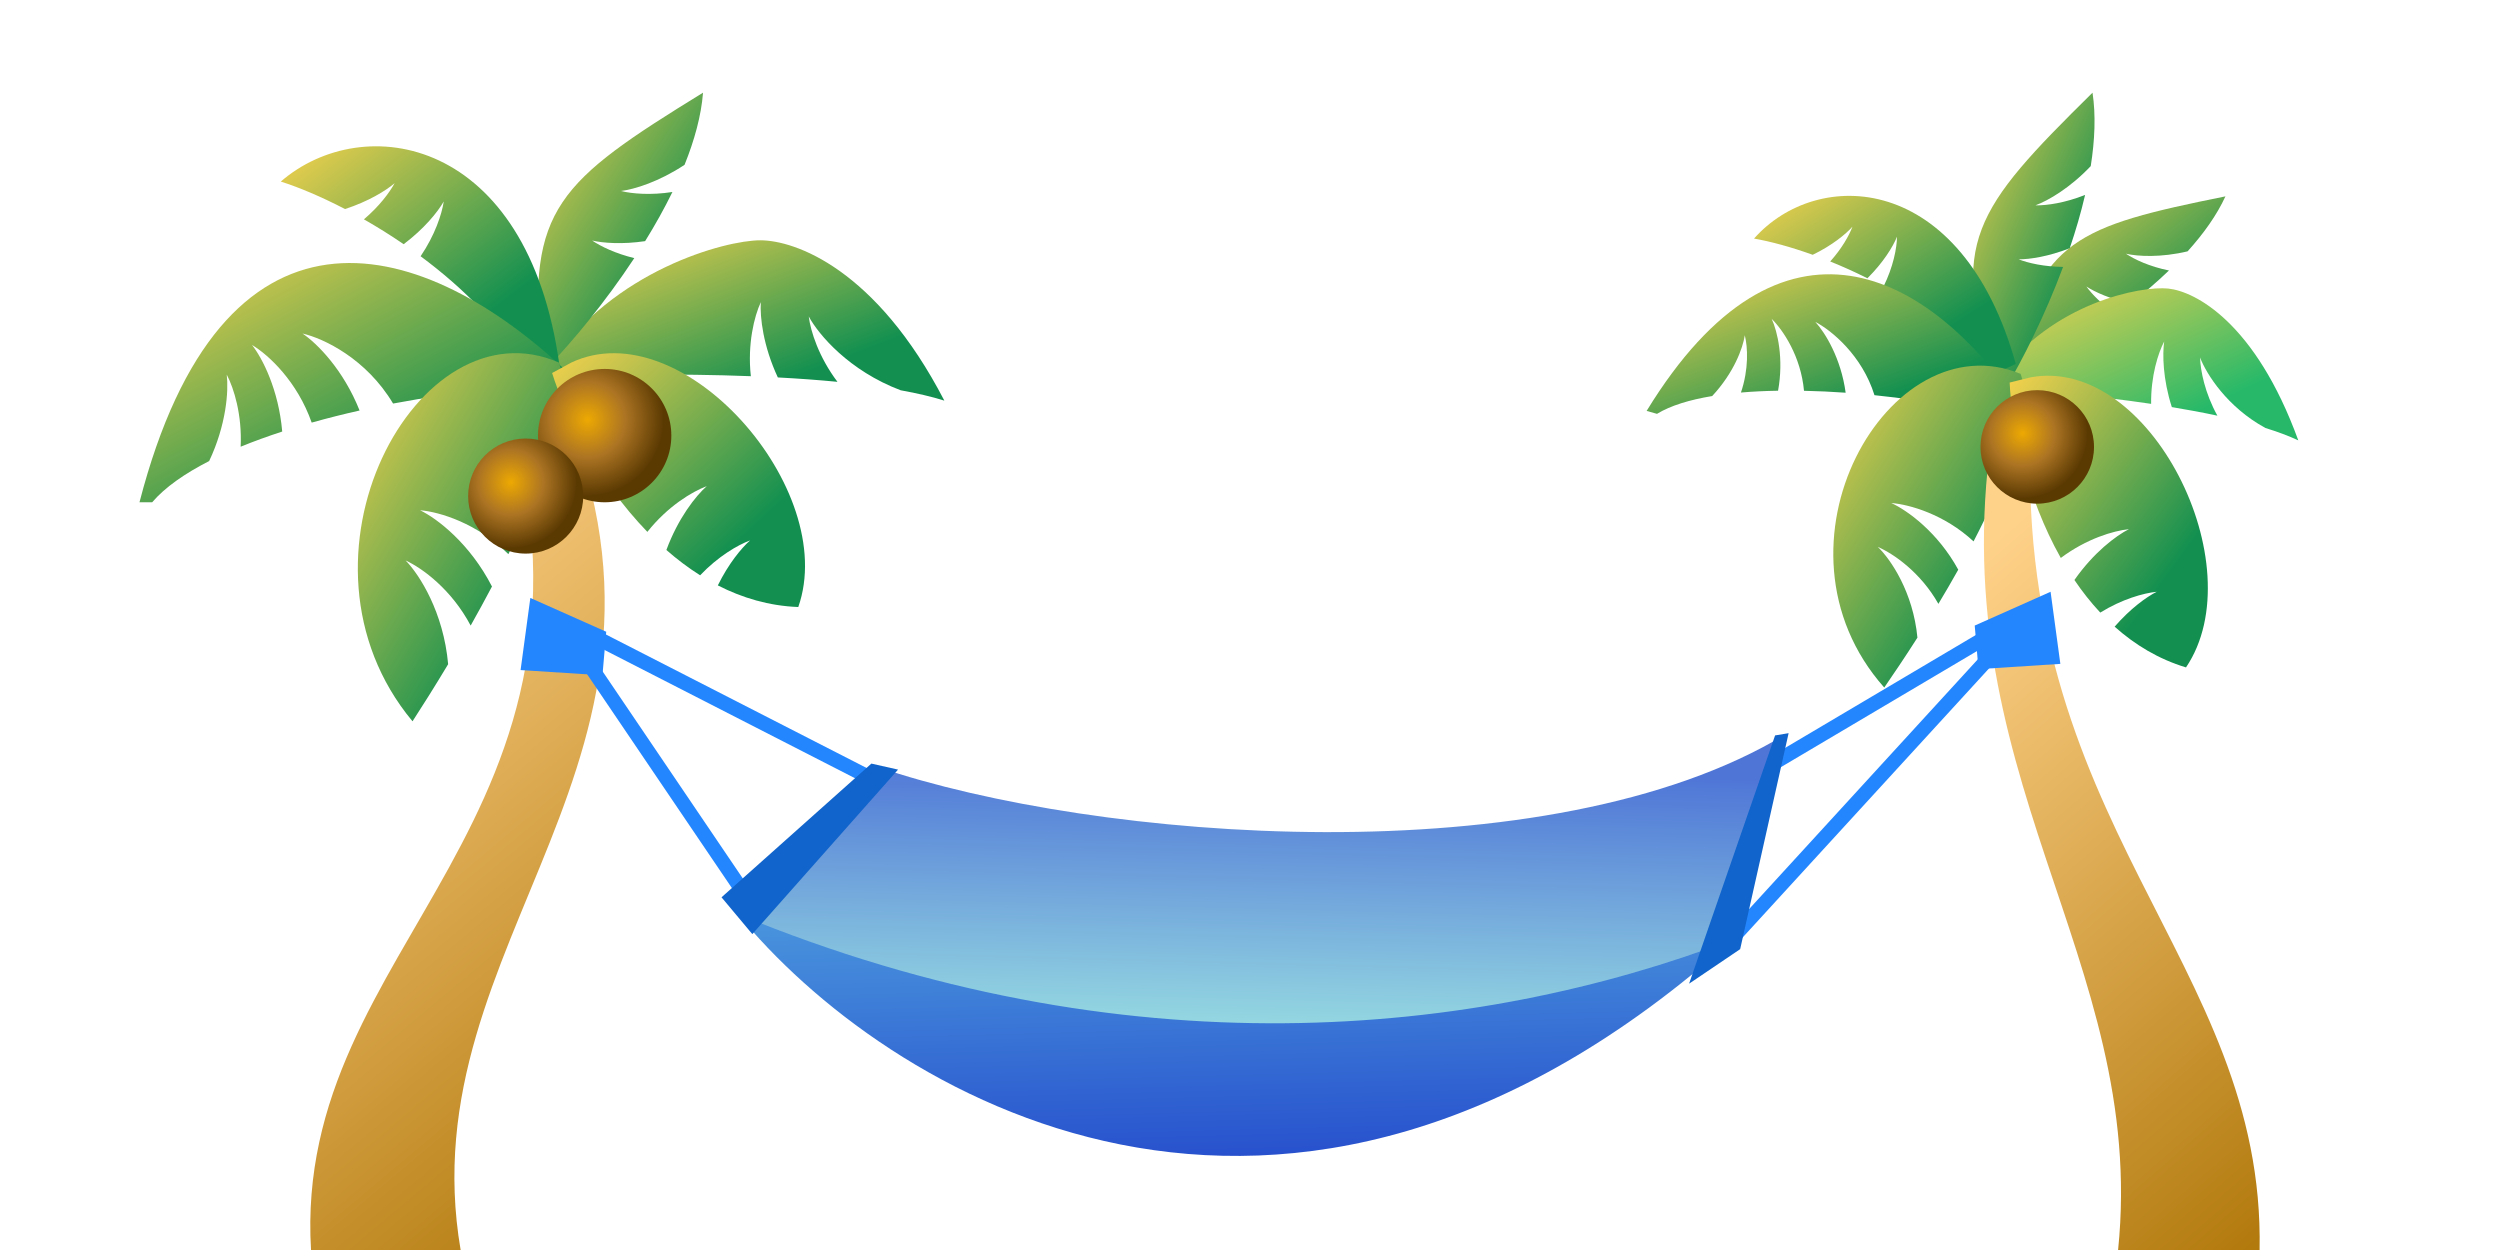
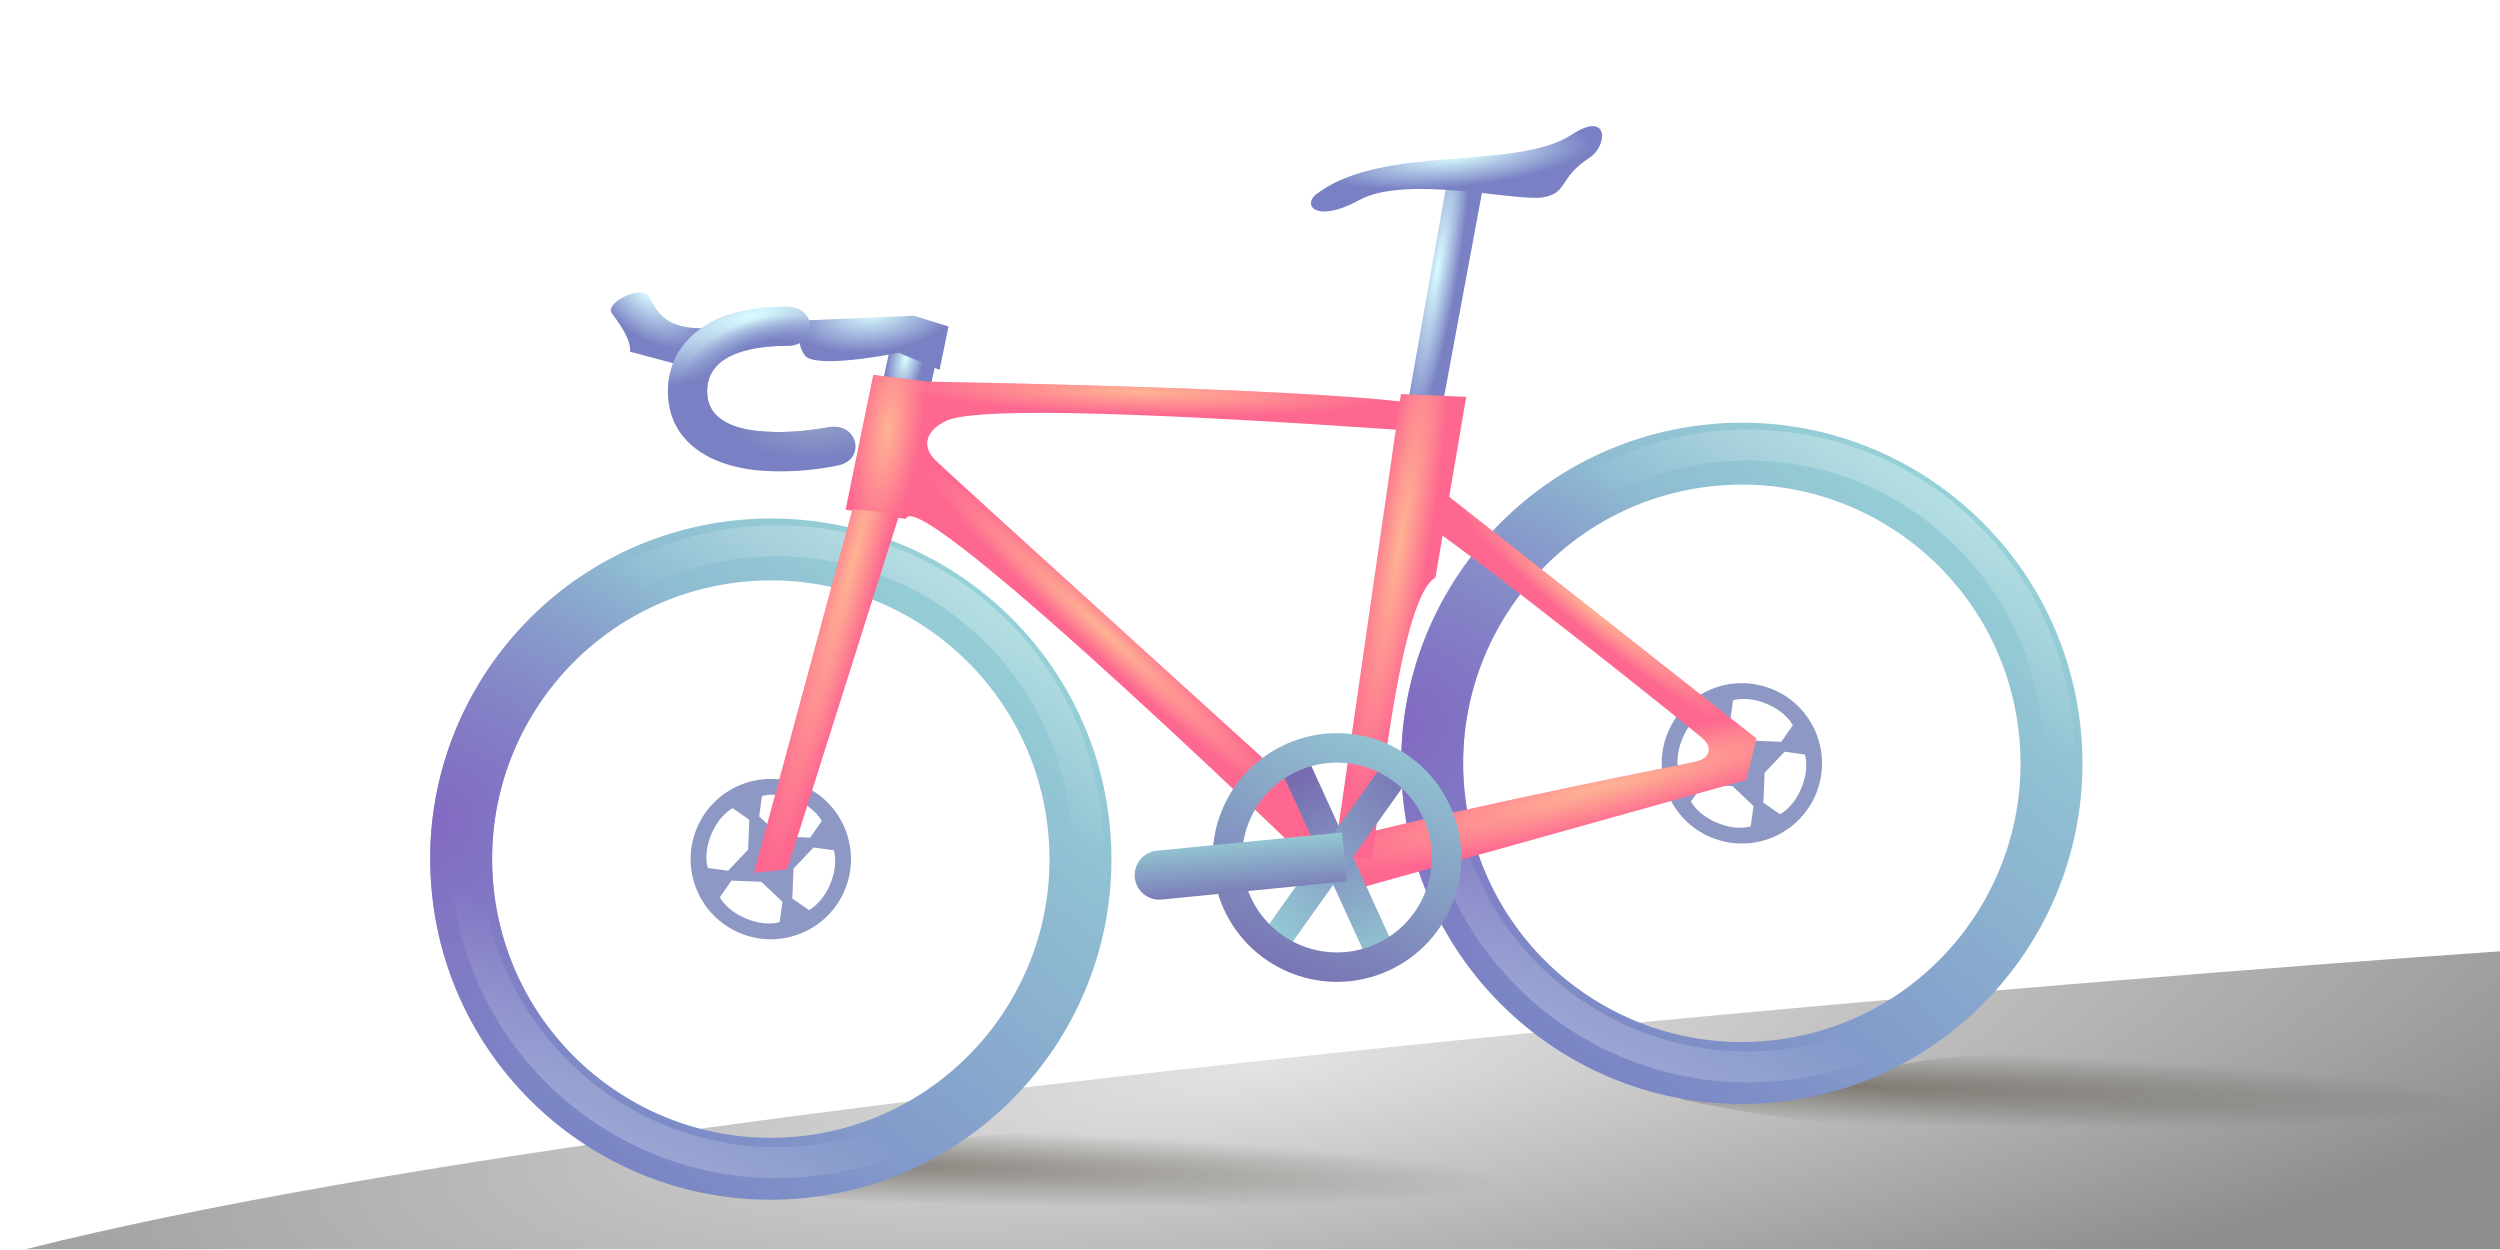
<svg xmlns="http://www.w3.org/2000/svg" viewBox="0 0 240 120" fill="none">
-   <path fill-rule="evenodd" clip-rule="evenodd" d="M52.862 34.955C58.806 25.964 69.626 23.068 72.979 23.068C76.331 23.068 84.103 25.811 90.656 38.46C89.44 38.077 88.025 37.748 86.466 37.467C81.523 35.598 78.585 32.135 77.638 30.375C77.82 31.819 78.609 34.287 80.396 36.656C78.549 36.476 76.622 36.338 74.672 36.234C73.265 33.218 72.945 30.454 73.038 29.006C72.406 30.375 71.743 33.021 72.08 36.115C65.001 35.841 57.95 35.971 53.625 36.174L52.862 34.955Z" fill="url(#paint0_linear_7056_966)" />
-   <path d="M29.858 120C28.085 90.265 60.768 79.254 48.379 37.77H53.514C69.104 72.968 39.087 90.004 44.221 120H29.858Z" fill="url(#paint1_linear_7056_966)" />
-   <path fill-rule="evenodd" clip-rule="evenodd" d="M51.947 34.042C50.575 20.022 53.623 17.432 67.491 8.897C67.318 11.108 66.669 13.458 65.718 15.821C63.266 17.447 60.928 18.167 59.609 18.337C60.699 18.604 62.485 18.753 64.552 18.432C63.771 20.033 62.879 21.619 61.932 23.15C59.733 23.474 57.904 23.336 56.844 23.09C57.687 23.662 59.103 24.344 60.892 24.779C58.075 29.054 54.965 32.759 52.861 34.957L51.947 34.042Z" fill="url(#paint2_linear_7056_966)" />
-   <path fill-rule="evenodd" clip-rule="evenodd" d="M53.697 34.996C50.65 13.051 34.88 10.572 26.955 17.43C28.679 17.977 30.816 18.869 33.124 20.069C35.361 19.337 37.019 18.323 37.882 17.587C37.381 18.51 36.395 19.815 34.937 21.057C36.191 21.771 37.474 22.568 38.752 23.443C40.73 21.951 42.018 20.358 42.602 19.338C42.411 20.582 41.748 22.581 40.377 24.6C44.472 27.637 48.35 31.457 50.812 35.877L53.697 34.996Z" fill="url(#paint3_linear_7056_966)" />
-   <path fill-rule="evenodd" clip-rule="evenodd" d="M53.993 35.267C39.972 22.314 21.315 17.585 13.391 48.216H14.61C15.839 46.777 17.744 45.454 20.079 44.262C21.721 40.79 21.955 37.559 21.768 35.965C22.461 37.281 23.249 39.834 23.103 42.884C24.366 42.367 25.705 41.882 27.093 41.429C26.749 37.437 25.212 34.419 24.194 33.115C25.796 34.075 28.54 36.626 29.922 40.571C31.43 40.145 32.972 39.757 34.52 39.409C32.968 35.503 30.457 32.975 29.041 32.018C31.099 32.492 35.177 34.45 37.736 38.741C44.015 37.547 50.017 37.035 53.683 37.34L53.993 35.267Z" fill="url(#paint4_linear_7056_966)" />
-   <path fill-rule="evenodd" clip-rule="evenodd" d="M53.658 34.804C40.094 28.86 26.649 53.7 39.602 69.244C40.526 67.82 41.718 65.938 43.021 63.765C42.581 58.791 40.283 55.181 38.94 53.804C40.556 54.545 43.359 56.606 45.183 60.054C45.864 58.847 46.553 57.59 47.229 56.305C45.113 52.18 41.971 49.78 40.325 48.983C42.197 49.139 45.815 50.229 48.805 53.198C51.732 47.204 54.089 40.939 54.089 36.302L53.658 34.804Z" fill="url(#paint5_linear_7056_966)" />
-   <path fill-rule="evenodd" clip-rule="evenodd" d="M68.911 56.198C71.265 57.405 73.845 58.169 76.635 58.274C80.597 46.997 65.51 29.777 54.843 34.806L53.002 35.808C54.266 39.881 57.407 46.169 62.147 51.06C64.089 48.615 66.432 47.198 67.849 46.67C66.78 47.616 65.098 49.749 63.973 52.799C64.991 53.691 66.072 54.51 67.212 55.228C68.938 53.414 70.807 52.325 72.01 51.877C71.167 52.624 69.943 54.108 68.911 56.198Z" fill="url(#paint6_linear_7056_966)" />
-   <path d="M64.449 41.819C64.449 45.354 61.584 48.219 58.049 48.219C54.514 48.219 51.648 45.354 51.648 41.819C51.648 38.284 54.514 35.418 58.049 35.418C61.584 35.418 64.449 38.284 64.449 41.819Z" fill="url(#paint7_radial_7056_966)" />
-   <path d="M55.989 47.622C55.989 50.673 53.516 53.146 50.465 53.146C47.414 53.146 44.941 50.673 44.941 47.622C44.941 44.571 47.414 42.098 50.465 42.098C53.516 42.098 55.989 44.571 55.989 47.622Z" fill="url(#paint8_radial_7056_966)" />
-   <path fill-rule="evenodd" clip-rule="evenodd" d="M192.784 35.207C195.965 22.982 199.331 21.744 213.642 18.85C212.813 20.657 211.541 22.434 210.009 24.129C207.442 24.738 205.252 24.622 204.09 24.357C204.924 24.919 206.382 25.597 208.221 25.966C207.068 27.072 205.827 28.131 204.557 29.127C202.605 28.719 201.109 28.038 200.293 27.503C200.826 28.245 201.807 29.257 203.177 30.176C199.485 32.903 195.721 35.06 193.271 36.259L192.784 35.207Z" fill="url(#paint9_linear_7056_966)" />
-   <path fill-rule="evenodd" clip-rule="evenodd" d="M191.801 36.226C197.031 29.028 205.571 27.431 208.151 27.702C210.732 27.973 216.514 30.944 220.636 42.276C219.727 41.85 218.662 41.454 217.483 41.088C213.814 39.092 211.806 35.898 211.204 34.318C211.24 35.566 211.667 37.738 212.87 39.905C211.461 39.602 209.988 39.328 208.495 39.081C207.631 36.393 207.587 34.006 207.764 32.778C207.178 33.896 206.475 36.101 206.508 38.77C201.08 37.964 195.643 37.505 192.299 37.329L191.801 36.226Z" fill="url(#paint10_linear_7056_966)" />
-   <path fill-rule="evenodd" clip-rule="evenodd" d="M191.506 36.509C187.085 23.335 189.441 20.171 200.883 8.897C201.207 11.061 201.103 13.463 200.711 15.946C198.714 18.051 196.626 19.261 195.396 19.715C196.502 19.731 198.253 19.479 200.169 18.713C199.772 20.425 199.266 22.147 198.695 23.828C196.652 24.627 194.863 24.899 193.79 24.896C194.727 25.26 196.239 25.602 198.055 25.625C196.293 30.357 194.123 34.608 192.587 37.186L191.506 36.509Z" fill="url(#paint11_linear_7056_966)" />
-   <path fill-rule="evenodd" clip-rule="evenodd" d="M193.518 34.938C188.325 16.357 174.426 16.059 168.389 22.903C169.941 23.174 171.889 23.694 174.021 24.46C175.866 23.567 177.178 22.498 177.836 21.762C177.513 22.617 176.814 23.859 175.701 25.101C176.866 25.571 178.066 26.109 179.271 26.714C180.804 25.195 181.729 23.671 182.114 22.722C182.095 23.818 181.756 25.621 180.809 27.523C184.697 29.666 188.491 32.509 191.131 36.036L193.518 34.938Z" fill="url(#paint12_linear_7056_966)" />
-   <path fill-rule="evenodd" clip-rule="evenodd" d="M193.953 39.069C185.241 26.136 171.009 18.305 158.076 39.449L159.071 39.729C160.379 38.932 162.212 38.378 164.37 38.021C166.443 35.795 167.316 33.427 167.5 32.188C167.788 33.334 167.892 35.43 167.13 37.683C168.27 37.585 169.465 37.529 170.694 37.509C171.255 34.437 170.637 31.82 170.082 30.61C171.187 31.697 172.889 34.24 173.184 37.515C174.505 37.542 175.846 37.606 177.182 37.7C176.74 34.416 175.224 31.943 174.269 30.9C175.85 31.728 178.765 34.133 179.949 37.938C185.326 38.486 190.334 39.481 193.262 40.552L193.953 39.069Z" fill="url(#paint13_linear_7056_966)" />
-   <path fill-rule="evenodd" clip-rule="evenodd" d="M193.98 35.89C181.346 30.693 168.822 52.413 180.888 66.005C181.749 64.76 182.859 63.114 184.073 61.214C183.662 56.864 181.522 53.708 180.271 52.504C181.776 53.152 184.387 54.954 186.086 57.969C186.721 56.914 187.362 55.815 187.992 54.691C186.021 51.084 183.094 48.986 181.561 48.289C183.304 48.425 186.675 49.378 189.46 51.974C192.186 46.733 194.382 41.255 194.382 37.2L193.98 35.89Z" fill="url(#paint14_linear_7056_966)" />
-   <path fill-rule="evenodd" clip-rule="evenodd" d="M203.005 60.159C204.949 61.899 207.22 63.274 209.856 64.072C216.458 54.303 206.37 34.097 194.933 36.227L192.926 36.724C193.113 40.926 194.537 47.711 197.836 53.564C200.302 51.717 202.891 50.951 204.375 50.801C203.119 51.437 200.98 53.051 199.144 55.68C199.892 56.786 200.718 57.838 201.626 58.808C203.727 57.509 205.784 56.938 207.043 56.811C206.052 57.312 204.513 58.422 203.005 60.159Z" fill="url(#paint15_linear_7056_966)" />
-   <path d="M216.921 119.999C217.465 92.097 192.899 79.169 195.01 40.285L191.431 40.374C185.844 74.252 206.218 91.794 203.337 119.999H216.921Z" fill="url(#paint16_linear_7056_966)" />
-   <path d="M201.025 42.904C201.025 45.914 198.586 48.353 195.576 48.353C192.567 48.353 190.127 45.914 190.127 42.904C190.127 39.895 192.567 37.455 195.576 37.455C198.586 37.455 201.025 39.895 201.025 42.904Z" fill="url(#paint17_radial_7056_966)" />
-   <path fill-rule="evenodd" clip-rule="evenodd" d="M71.186 86.618L54.235 61.588L55.382 60.812L72.333 85.842L71.186 86.618Z" fill="#2486FF" />
-   <path fill-rule="evenodd" clip-rule="evenodd" d="M166.866 90.466L193.099 61.818L192.078 60.883L165.845 89.531L166.866 90.466Z" fill="#2486FF" />
-   <path fill-rule="evenodd" clip-rule="evenodd" d="M85.168 76.291L55.819 61.264L56.45 60.031L85.799 75.058L85.168 76.291Z" fill="#2486FF" />
-   <path fill-rule="evenodd" clip-rule="evenodd" d="M163.045 78.336L191.655 61.398L190.949 60.207L162.339 77.145L163.045 78.336Z" fill="#2486FF" />
-   <path d="M50.913 57.403L58.197 60.648L57.836 64.831L49.976 64.326L50.913 57.403Z" fill="#2486FF" />
-   <path d="M196.856 56.809L189.573 60.054L189.933 64.237L197.794 63.732L196.856 56.809Z" fill="#2486FF" />
-   <path d="M171.409 70.496C148.751 84.232 105.178 80.747 84.263 73.633L70.668 87.577C108.594 110.444 149.913 99.196 165.831 90.714L171.409 70.496Z" fill="url(#paint18_linear_7056_966)" />
-   <path d="M70.843 87.755C84.67 104.719 123.13 128.957 166.354 90.195C141.779 99.574 107.967 103.06 70.843 87.755Z" fill="url(#paint19_linear_7056_966)" />
-   <path fill-rule="evenodd" clip-rule="evenodd" d="M86.213 73.882L72.223 89.675L69.266 86.141L83.653 73.305L86.213 73.882Z" fill="#1064CB" />
-   <path fill-rule="evenodd" clip-rule="evenodd" d="M170.409 70.6L162.152 94.434L167.056 91.117L171.707 70.384L170.409 70.6Z" fill="#1064CB" />
+   <path d="M240 91.326C240 91.326 70.759 102.72 2.465 119.923H240V91.326Z" fill="url(#paint0_radial_614_32776)" />
+   <path d="M162.438 112.663C122.238 120.135 86.473 117.066 68.222 113.111L92.797 109.196C107.296 107.478 182.583 108.919 162.438 112.663Z" fill="url(#paint1_radial_614_32776)" />
+   <path fill-rule="evenodd" clip-rule="evenodd" d="M239.864 101.556C221.061 100.696 194.043 100.671 185.953 101.63L161.378 105.545C177.208 108.975 206.215 111.739 239.864 107.536V101.556Z" fill="url(#paint2_radial_614_32776)" />
+   <path fill-rule="evenodd" clip-rule="evenodd" d="M71.04 89.578C74.964 91.212 79.469 89.355 81.103 85.431C82.736 81.507 80.879 77.002 76.955 75.368C73.031 73.735 68.526 75.592 66.893 79.516C65.259 83.439 67.116 87.945 71.04 89.578ZM77.779 80.411L74.907 80.293L72.88 78.372L73.151 76.425C73.151 76.425 74.449 75.962 76.376 76.764C78.302 77.566 78.888 78.814 78.888 78.814L77.779 80.411ZM70.218 84.537L73.09 84.655L75.116 86.576L74.846 88.523C74.846 88.523 73.547 88.986 71.621 88.184C69.694 87.382 69.108 86.134 69.108 86.134L70.218 84.537ZM71.816 81.567L71.934 78.695L70.337 77.586C70.337 77.586 69.088 78.172 68.286 80.098C67.484 82.025 67.947 83.323 67.947 83.323L69.895 83.594L71.816 81.567ZM76.06 86.255L76.179 83.383L78.1 81.357L80.047 81.627C80.047 81.627 80.51 82.926 79.708 84.852C78.906 86.778 77.658 87.365 77.658 87.365L76.06 86.255Z" fill="#8D98C5" />
+   <path fill-rule="evenodd" clip-rule="evenodd" d="M164.26 80.385C168.184 82.019 172.689 80.162 174.323 76.238C175.956 72.314 174.1 67.809 170.176 66.176C166.252 64.542 161.747 66.399 160.113 70.323C158.48 74.247 160.336 78.752 164.26 80.385ZM171 71.217L168.128 71.099L166.102 69.177L166.372 67.23C166.372 67.23 167.671 66.767 169.597 67.569C171.524 68.371 172.11 69.62 172.11 69.62L171 71.217ZM163.441 75.342L166.314 75.46L168.34 77.381L168.069 79.329C168.069 79.329 166.771 79.792 164.844 78.99C162.918 78.188 162.332 76.939 162.332 76.939L163.441 75.342ZM165.039 72.372L165.158 69.499L163.56 68.39C163.56 68.39 162.312 68.976 161.51 70.903C160.708 72.829 161.171 74.127 161.171 74.127L163.118 74.398L165.039 72.372ZM169.284 77.061L169.402 74.189L171.323 72.162L173.271 72.433C173.271 72.433 173.733 73.731 172.932 75.658C172.13 77.584 170.881 78.17 170.881 78.17L169.284 77.061Z" fill="#8D98C5" />
+   <path d="M84.76 36.559L85.407 33.6L86.52 32.81L89.916 34.433L89.271 37.392L84.76 36.559Z" fill="url(#paint3_radial_614_32776)" />
+   <path fill-rule="evenodd" clip-rule="evenodd" d="M169.842 99.903C184.546 98.453 195.29 85.357 193.84 70.653C192.39 55.949 179.294 45.205 164.59 46.655C149.886 48.105 139.142 61.201 140.592 75.905C142.042 90.609 155.138 101.353 169.842 99.903ZM199.757 70.07C201.529 88.041 188.397 104.047 170.426 105.82C152.454 107.592 136.448 94.46 134.676 76.489C132.903 58.517 146.035 42.511 164.007 40.739C181.978 38.966 197.984 52.098 199.757 70.07Z" fill="url(#paint4_linear_614_32776)" />
+   <path fill-rule="evenodd" clip-rule="evenodd" d="M169.842 99.903C184.546 98.453 195.29 85.357 193.84 70.653C192.39 55.949 179.294 45.205 164.59 46.655C149.886 48.105 139.142 61.201 140.592 75.905C142.042 90.609 155.138 101.353 169.842 99.903ZM199.757 70.07C201.529 88.041 188.397 104.047 170.426 105.82C152.454 107.592 136.448 94.46 134.676 76.489C132.903 58.517 146.035 42.511 164.007 40.739C181.978 38.966 197.984 52.098 199.757 70.07Z" fill="url(#paint5_radial_614_32776)" />
+   <path fill-rule="evenodd" clip-rule="evenodd" d="M165.013 44.351C149.425 45.888 138.035 59.771 139.572 75.359C141.11 90.946 154.992 102.336 170.58 100.799C186.168 99.262 197.558 85.379 196.021 69.791C194.483 54.203 180.601 42.813 165.013 44.351ZM136.614 75.65C134.915 58.429 147.499 43.091 164.721 41.392C181.943 39.694 197.28 52.278 198.979 69.499C200.677 86.721 188.093 102.059 170.872 103.757C153.65 105.456 138.312 92.872 136.614 75.65Z" fill="url(#paint6_linear_614_32776)" />
+   <path d="M137.851 46.696L134.223 48.366C143.716 54.915 162.315 69.943 163.331 70.776C164.6 71.817 164.055 72.856 162.77 73.128C161.741 73.346 140.836 77.462 129.791 80.302L129.293 85.6L167.628 74.878L168.624 70.897L137.851 46.696Z" fill="#FD6790" />
+   <path d="M137.851 46.696L134.223 48.366C143.716 54.915 162.315 69.943 163.331 70.776C164.6 71.817 164.055 72.856 162.77 73.128C161.741 73.346 140.836 77.462 129.791 80.302L129.293 85.6L167.628 74.878L168.624 70.897L137.851 46.696Z" fill="url(#paint7_radial_614_32776)" />
+   <path d="M137.851 46.696L134.223 48.366C143.716 54.915 162.315 69.943 163.331 70.776C164.6 71.817 164.055 72.856 162.77 73.128C161.741 73.346 140.836 77.462 129.791 80.302L129.293 85.6L167.628 74.878L168.624 70.897L137.851 46.696Z" fill="url(#paint8_radial_614_32776)" />
+   <path d="M138.812 18.019L135.161 38.649L138.423 39.202L142.423 17.663L138.812 18.019Z" fill="url(#paint9_radial_614_32776)" />
+   <path fill-rule="evenodd" clip-rule="evenodd" d="M76.624 109.098C91.328 107.648 102.072 94.552 100.622 79.848C99.172 65.144 86.076 54.4 71.372 55.85C56.668 57.3 45.924 70.396 47.374 85.1C48.824 99.804 61.92 110.548 76.624 109.098ZM106.539 79.265C108.311 97.236 95.179 113.242 77.207 115.014C59.236 116.787 43.23 103.655 41.458 85.683C39.685 67.712 52.817 51.706 70.789 49.933C88.76 48.161 104.766 61.293 106.539 79.265Z" fill="url(#paint10_linear_614_32776)" />
+   <path fill-rule="evenodd" clip-rule="evenodd" d="M76.624 109.098C91.328 107.648 102.072 94.552 100.622 79.848C99.172 65.144 86.076 54.4 71.372 55.85C56.668 57.3 45.924 70.396 47.374 85.1C48.824 99.804 61.92 110.548 76.624 109.098ZM106.539 79.265C108.311 97.236 95.179 113.242 77.207 115.014C59.236 116.787 43.23 103.655 41.458 85.683C39.685 67.712 52.817 51.706 70.789 49.933C88.76 48.161 104.766 61.293 106.539 79.265Z" fill="url(#paint11_radial_614_32776)" />
+   <path fill-rule="evenodd" clip-rule="evenodd" d="M71.794 53.543C56.207 55.08 44.817 68.963 46.354 84.551C47.891 100.139 61.774 111.529 77.362 109.992C92.95 108.454 104.34 94.572 102.803 78.984C101.265 63.396 87.382 52.006 71.794 53.543ZM43.396 84.843C41.697 67.621 54.281 52.283 71.503 50.585C88.724 48.886 104.062 61.47 105.761 78.692C107.459 95.913 94.875 111.251 77.654 112.95C60.432 114.648 45.094 102.064 43.396 84.843Z" fill="url(#paint12_linear_614_32776)" />
+   <path d="M83.837 35.984L89.025 36.638C89.025 36.638 123.204 37.205 134.567 38.563L134.837 41.307C113.107 39.805 94.061 38.913 90.854 40.395C88.873 41.311 88.468 42.818 89.766 44.148C90.804 45.213 130.134 80.852 130.134 80.852L129.03 85.919C129.03 85.919 87.9 45.937 86.971 49.82L81.177 48.933L83.837 35.984Z" fill="#FD6790" />
+   <path d="M83.837 35.984L89.025 36.638C89.025 36.638 123.204 37.205 134.567 38.563L134.837 41.307C113.107 39.805 94.061 38.913 90.854 40.395C88.873 41.311 88.468 42.818 89.766 44.148C90.804 45.213 130.134 80.852 130.134 80.852L129.03 85.919C129.03 85.919 87.9 45.937 86.971 49.82L81.177 48.933L83.837 35.984Z" fill="url(#paint13_radial_614_32776)" />
+   <path d="M83.837 35.984L89.025 36.638C89.025 36.638 123.204 37.205 134.567 38.563L134.837 41.307C113.107 39.805 94.061 38.913 90.854 40.395C88.873 41.311 88.468 42.818 89.766 44.148C90.804 45.213 130.134 80.852 130.134 80.852L129.03 85.919C129.03 85.919 87.9 45.937 86.971 49.82L81.177 48.933L83.837 35.984Z" fill="url(#paint14_radial_614_32776)" />
+   <path d="M83.837 35.984L89.025 36.638C89.025 36.638 123.204 37.205 134.567 38.563L134.837 41.307C113.107 39.805 94.061 38.913 90.854 40.395C88.873 41.311 88.468 42.818 89.766 44.148C90.804 45.213 130.134 80.852 130.134 80.852L129.03 85.919C129.03 85.919 87.9 45.937 86.971 49.82L81.177 48.933L83.837 35.984Z" fill="url(#paint15_radial_614_32776)" />
+   <path d="M72.388 83.779L81.846 48.867L86.363 49.324L75.564 83.465L72.388 83.779Z" fill="#FD6790" />
+   <path d="M72.388 83.779L81.846 48.867L86.363 49.324L75.564 83.465L72.388 83.779Z" fill="url(#paint16_radial_614_32776)" />
+   <path d="M140.759 38.097L134.493 37.84L128.079 82.219L131.729 82.458C132.756 74.628 134.626 57.221 137.804 55.449L140.759 38.097Z" fill="#FD6790" />
+   <path d="M140.759 38.097L134.493 37.84L128.079 82.219L131.729 82.458C132.756 74.628 134.626 57.221 137.804 55.449L140.759 38.097Z" fill="url(#paint17_radial_614_32776)" />
+   <path fill-rule="evenodd" clip-rule="evenodd" d="M131.363 92.318L122.584 73.106L125.154 71.931L133.934 91.144L131.363 92.318Z" fill="url(#paint18_linear_614_32776)" />
+   <path fill-rule="evenodd" clip-rule="evenodd" d="M120.984 89.909L133.233 72.699L135.536 74.338L123.287 91.548L120.984 89.909Z" fill="url(#paint19_linear_614_32776)" />
+   <path fill-rule="evenodd" clip-rule="evenodd" d="M124.562 74.037C119.986 76.128 117.971 81.532 120.063 86.108C122.154 90.684 127.558 92.698 132.134 90.607C136.71 88.516 138.724 83.112 136.633 78.536C134.542 73.96 129.138 71.945 124.562 74.037ZM117.492 87.283C114.752 81.287 117.391 74.206 123.387 71.466C129.383 68.726 136.464 71.365 139.204 77.361C141.944 83.357 139.304 90.438 133.309 93.178C127.313 95.918 120.232 93.278 117.492 87.283Z" fill="url(#paint20_linear_614_32776)" />
+   <path fill-rule="evenodd" clip-rule="evenodd" d="M108.941 84.243C108.813 82.948 109.759 81.796 111.053 81.668L128.825 79.915L129.287 84.603L111.516 86.356C110.221 86.483 109.068 85.537 108.941 84.243Z" fill="url(#paint21_linear_614_32776)" />
+   <path d="M150.882 12.928C145.603 16.383 133.019 13.892 126.7 18.405C124.747 19.561 126.222 21.556 130.476 19.214C134.967 16.741 145.597 19.367 148.093 18.952C150.589 18.537 149.527 17.129 152.62 15.124C154.319 14.021 154.535 10.538 150.882 12.928Z" fill="url(#paint22_radial_614_32776)" />
+   <path d="M87.724 30.307L76.956 30.774C76.71 31.451 76.433 33.073 77.289 34.147C78.144 35.221 83.643 34.4 86.285 33.856L90.195 35.514L91.061 31.341L87.724 30.307Z" fill="url(#paint23_radial_614_32776)" />
+   <path d="M62.246 28.392C62.945 29.43 63.429 31.767 67.998 31.486L66.071 35.252L60.475 33.761C60.628 32.724 59.534 31.129 58.752 30.099C57.969 29.07 61.546 27.354 62.246 28.392Z" fill="url(#paint24_radial_614_32776)" />
+   <path fill-rule="evenodd" clip-rule="evenodd" d="M75.502 33.203C74.728 33.193 72.91 33.248 71.269 33.736C69.191 34.354 67.68 35.661 67.908 37.978C68.175 40.682 71.235 41.287 73.471 41.435C75.798 41.59 78.187 41.258 79.208 41.081C82.338 40.276 83.226 44.089 80.497 44.672C78.13 45.176 75.631 45.355 73.221 45.195C69.049 44.919 64.621 43.046 64.158 38.348C63.752 34.23 66.403 31.251 70.195 30.124C72.427 29.46 74.584 29.422 75.556 29.436C78.539 29.478 78.481 33.246 75.502 33.203Z" fill="url(#paint25_radial_614_32776)" />
+   <path fill-rule="evenodd" clip-rule="evenodd" d="M75.502 33.203C74.728 33.193 72.91 33.248 71.269 33.736C69.191 34.354 67.68 35.661 67.908 37.978C68.175 40.682 71.235 41.287 73.471 41.435C75.798 41.59 78.187 41.258 79.208 41.081C82.338 40.276 83.226 44.089 80.497 44.672C78.13 45.176 75.631 45.355 73.221 45.195C69.049 44.919 64.621 43.046 64.158 38.348C63.752 34.23 66.403 31.251 70.195 30.124C72.427 29.46 74.584 29.422 75.556 29.436C78.539 29.478 78.481 33.246 75.502 33.203Z" fill="url(#paint26_radial_614_32776)" />
+   <path fill-rule="evenodd" clip-rule="evenodd" d="M75.502 33.203C74.728 33.193 72.91 33.248 71.269 33.736C69.191 34.354 67.68 35.661 67.908 37.978C68.175 40.682 71.235 41.287 73.471 41.435C75.798 41.59 78.187 41.258 79.208 41.081C82.338 40.276 83.226 44.089 80.497 44.672C78.13 45.176 75.631 45.355 73.221 45.195C69.049 44.919 64.621 43.046 64.158 38.348C63.752 34.23 66.403 31.251 70.195 30.124C72.427 29.46 74.584 29.422 75.556 29.436C78.539 29.478 78.481 33.246 75.502 33.203Z" fill="url(#paint27_radial_614_32776)" />
  <defs>
-     <linearGradient id="paint0_linear_7056_966" x1="88.719" y1="31.418" x2="81.168" y2="11.499" gradientUnits="userSpaceOnUse">
-       <stop stop-color="#139050" />
-       <stop offset="1" stop-color="#FFD44C" />
+     <radialGradient id="paint0_radial_614_32776" cx="0" cy="0" r="1" gradientUnits="userSpaceOnUse" gradientTransform="translate(121.233 102.129) rotate(171.719) scale(157.203 35.6407)">
+       <stop stop-color="#E3E3E3" />
+       <stop offset="1" stop-color="#8D8D8D" />
+     </radialGradient>
+     <radialGradient id="paint1_radial_614_32776" cx="0" cy="0" r="1" gradientUnits="userSpaceOnUse" gradientTransform="translate(83.0565 111.773) rotate(1.67986) scale(61.6199 3.6994)">
+       <stop stop-color="#41382A" stop-opacity="0.5" />
+       <stop offset="1" stop-color="#41392A" stop-opacity="0" />
+     </radialGradient>
+     <radialGradient id="paint2_radial_614_32776" cx="0" cy="0" r="1" gradientUnits="userSpaceOnUse" gradientTransform="translate(176.213 104.207) rotate(1.67986) scale(61.6198 3.6994)">
+       <stop stop-color="#41382A" stop-opacity="0.5" />
+       <stop offset="1" stop-color="#41392A" stop-opacity="0" />
+     </radialGradient>
+     <radialGradient id="paint3_radial_614_32776" cx="0" cy="0" r="1" gradientUnits="userSpaceOnUse" gradientTransform="translate(86.9417 34.5066) rotate(101.701) scale(4.17341 1.75825)">
+       <stop stop-color="#D9FDFF" />
+       <stop offset="1" stop-color="#7980C3" />
+     </radialGradient>
+     <linearGradient id="paint4_linear_614_32776" x1="186.98" y1="45.309" x2="142.671" y2="99.842" gradientUnits="userSpaceOnUse">
+       <stop offset="0.006" stop-color="#97D3D7" />
+       <stop offset="1" stop-color="#7980C4" />
    </linearGradient>
-     <linearGradient id="paint1_linear_7056_966" x1="18.462" y1="60" x2="66.923" y2="117.692" gradientUnits="userSpaceOnUse">
-       <stop stop-color="#FFD28A" />
-       <stop offset="1" stop-color="#AD7405" />
+     <radialGradient id="paint5_radial_614_32776" cx="0" cy="0" r="1" gradientUnits="userSpaceOnUse" gradientTransform="translate(133.996 69.5956) rotate(-16.914) scale(33.3426 27.7213)">
+       <stop stop-color="#8269C2" />
+       <stop offset="1" stop-color="#8269C2" stop-opacity="0" />
+     </radialGradient>
+     <linearGradient id="paint6_linear_614_32776" x1="187.072" y1="46.89" x2="153.586" y2="103.968" gradientUnits="userSpaceOnUse">
+       <stop stop-color="white" stop-opacity="0.3" />
+       <stop offset="0.259" stop-color="white" stop-opacity="0" />
+       <stop offset="0.759" stop-color="white" stop-opacity="0" />
+       <stop offset="1" stop-color="white" stop-opacity="0.3" />
    </linearGradient>
-     <linearGradient id="paint2_linear_7056_966" x1="66.678" y1="23.034" x2="49.02" y2="11.5" gradientUnits="userSpaceOnUse">
-       <stop stop-color="#139050" />
-       <stop offset="1" stop-color="#FFD44C" />
+     <radialGradient id="paint7_radial_614_32776" cx="0" cy="0" r="1" gradientUnits="userSpaceOnUse" gradientTransform="translate(153.045 58.6292) rotate(-140.981) scale(17.0449 2.14527)">
+       <stop stop-color="#FFC794" stop-opacity="0.8" />
+       <stop offset="1" stop-color="#FFC794" stop-opacity="0" />
+     </radialGradient>
+     <radialGradient id="paint8_radial_614_32776" cx="0" cy="0" r="1" gradientUnits="userSpaceOnUse" gradientTransform="translate(153.958 75.5251) rotate(165.133) scale(29.3655 3.69595)">
+       <stop stop-color="#FFC794" stop-opacity="0.8" />
+       <stop offset="1" stop-color="#FFC794" stop-opacity="0" />
+     </radialGradient>
+     <radialGradient id="paint9_radial_614_32776" cx="0" cy="0" r="1" gradientUnits="userSpaceOnUse" gradientTransform="translate(138.028 25.6706) rotate(99.2693) scale(16.0455 2.04324)">
+       <stop stop-color="#D9FDFF" />
+       <stop offset="1" stop-color="#7980C3" />
+     </radialGradient>
+     <linearGradient id="paint10_linear_614_32776" x1="93.762" y1="54.504" x2="49.453" y2="109.037" gradientUnits="userSpaceOnUse">
+       <stop offset="0.006" stop-color="#97D3D7" />
+       <stop offset="1" stop-color="#7980C4" />
    </linearGradient>
-     <linearGradient id="paint3_linear_7056_966" x1="52.326" y1="25.888" x2="36.76" y2="5.404" gradientUnits="userSpaceOnUse">
-       <stop stop-color="#139050" />
-       <stop offset="1" stop-color="#FFD44C" />
+     <radialGradient id="paint11_radial_614_32776" cx="0" cy="0" r="1" gradientUnits="userSpaceOnUse" gradientTransform="translate(40.7778 78.7903) rotate(-16.914) scale(33.3426 27.7213)">
+       <stop stop-color="#8269C2" />
+       <stop offset="1" stop-color="#8269C2" stop-opacity="0" />
+     </radialGradient>
+     <linearGradient id="paint12_linear_614_32776" x1="93.854" y1="56.082" x2="60.368" y2="113.16" gradientUnits="userSpaceOnUse">
+       <stop stop-color="white" stop-opacity="0.3" />
+       <stop offset="0.259" stop-color="white" stop-opacity="0" />
+       <stop offset="0.759" stop-color="white" stop-opacity="0" />
+       <stop offset="1" stop-color="white" stop-opacity="0.3" />
    </linearGradient>
-     <linearGradient id="paint4_linear_7056_966" x1="51.911" y1="37.708" x2="37.898" y2="11.093" gradientUnits="userSpaceOnUse">
-       <stop stop-color="#139050" />
-       <stop offset="1" stop-color="#FFD44C" />
+     <radialGradient id="paint13_radial_614_32776" cx="0" cy="0" r="1" gradientUnits="userSpaceOnUse" gradientTransform="translate(85.1941 41.3905) rotate(98.1301) scale(11.3267 3.34137)">
+       <stop stop-color="#FFC794" stop-opacity="0.8" />
+       <stop offset="1" stop-color="#FFC794" stop-opacity="0" />
+     </radialGradient>
+     <radialGradient id="paint14_radial_614_32776" cx="0" cy="0" r="1" gradientUnits="userSpaceOnUse" gradientTransform="translate(106.01 60.645) rotate(-137.458) scale(23.2419 2.2012)">
+       <stop stop-color="#FFC794" stop-opacity="0.8" />
+       <stop offset="1" stop-color="#FFC794" stop-opacity="0" />
+     </radialGradient>
+     <radialGradient id="paint15_radial_614_32776" cx="0" cy="0" r="1" gradientUnits="userSpaceOnUse" gradientTransform="translate(109.538 37.6242) rotate(-178.323) scale(23.4024 2.2164)">
+       <stop stop-color="#FFC794" stop-opacity="0.8" />
+       <stop offset="1" stop-color="#FFC794" stop-opacity="0" />
+     </radialGradient>
+     <radialGradient id="paint16_radial_614_32776" cx="0" cy="0" r="1" gradientUnits="userSpaceOnUse" gradientTransform="translate(81.9905 53.6046) rotate(105.22) scale(31.2707 2.75582)">
+       <stop stop-color="#FFC794" stop-opacity="0.8" />
+       <stop offset="1" stop-color="#FFC794" stop-opacity="0" />
+     </radialGradient>
+     <radialGradient id="paint17_radial_614_32776" cx="0" cy="0" r="1" gradientUnits="userSpaceOnUse" gradientTransform="translate(134.405 52.0022) rotate(99.2946) scale(25.7674 2.92146)">
+       <stop stop-color="#FFC794" stop-opacity="0.8" />
+       <stop offset="1" stop-color="#FFC794" stop-opacity="0" />
+     </radialGradient>
+     <linearGradient id="paint18_linear_614_32776" x1="135.83" y1="93.678" x2="123.787" y2="69.195" gradientUnits="userSpaceOnUse">
+       <stop offset="0.006" stop-color="#97D3D7" />
+       <stop offset="1" stop-color="#6E53A8" />
    </linearGradient>
-     <linearGradient id="paint5_linear_7056_966" x1="53.077" y1="53.075" x2="30" y2="39.229" gradientUnits="userSpaceOnUse">
-       <stop stop-color="#139050" />
-       <stop offset="1" stop-color="#FFD44C" />
+     <linearGradient id="paint19_linear_614_32776" x1="118.449" y1="88.558" x2="141.707" y2="70.349" gradientUnits="userSpaceOnUse">
+       <stop offset="0.006" stop-color="#97D3D7" />
+       <stop offset="1" stop-color="#6E53A8" />
    </linearGradient>
-     <linearGradient id="paint6_linear_7056_966" x1="76.038" y1="47.126" x2="58.047" y2="27.866" gradientUnits="userSpaceOnUse">
-       <stop stop-color="#139050" />
-       <stop offset="1" stop-color="#FFD44C" />
+     <linearGradient id="paint20_linear_614_32776" x1="135.288" y1="66.505" x2="119.567" y2="102.837" gradientUnits="userSpaceOnUse">
+       <stop offset="0.006" stop-color="#97D3D7" />
+       <stop offset="1" stop-color="#6E53A8" />
    </linearGradient>
-     <radialGradient id="paint7_radial_7056_966" cx="0" cy="0" r="1" gradientUnits="userSpaceOnUse" gradientTransform="translate(56.3951 40.2826) rotate(51.953) scale(7.32117)">
-       <stop stop-color="#EDA902" />
-       <stop offset="0.497" stop-color="#AC7423" />
-       <stop offset="1" stop-color="#5B3A02" />
+     <linearGradient id="paint21_linear_614_32776" x1="111.022" y1="80.444" x2="111.635" y2="89.134" gradientUnits="userSpaceOnUse">
+       <stop offset="0.006" stop-color="#97D3D7" />
+       <stop offset="1" stop-color="#6E53A8" />
+     </linearGradient>
+     <radialGradient id="paint22_radial_614_32776" cx="0" cy="0" r="1" gradientUnits="userSpaceOnUse" gradientTransform="translate(139.702 15.017) rotate(84.3672) scale(2.93901 13.1686)">
+       <stop stop-color="#D9FDFF" />
+       <stop offset="1" stop-color="#7980C4" />
    </radialGradient>
-     <radialGradient id="paint8_radial_7056_966" cx="0" cy="0" r="1" gradientUnits="userSpaceOnUse" gradientTransform="translate(49.0382 46.2961) rotate(51.953) scale(6.31862)">
-       <stop stop-color="#EDA902" />
-       <stop offset="0.497" stop-color="#AC7423" />
-       <stop offset="1" stop-color="#5B3A02" />
+     <radialGradient id="paint23_radial_614_32776" cx="0" cy="0" r="1" gradientUnits="userSpaceOnUse" gradientTransform="translate(83.708 30.1083) rotate(174.367) scale(8.04201 3.72885)">
+       <stop stop-color="#D9FDFF" />
+       <stop offset="1" stop-color="#7980C3" />
    </radialGradient>
-     <linearGradient id="paint9_linear_7056_966" x1="212.573" y1="28.294" x2="200.089" y2="12.225" gradientUnits="userSpaceOnUse">
-       <stop stop-color="#139050" />
-       <stop offset="1" stop-color="#FFD44C" />
-     </linearGradient>
-     <linearGradient id="paint10_linear_7056_966" x1="219.158" y1="35.595" x2="210.823" y2="17.912" gradientUnits="userSpaceOnUse">
-       <stop stop-color="#27B969" />
-       <stop offset="1" stop-color="#FFD44C" />
-     </linearGradient>
-     <linearGradient id="paint11_linear_7056_966" x1="200.477" y1="24.243" x2="184.978" y2="17.38" gradientUnits="userSpaceOnUse">
-       <stop stop-color="#139050" />
-       <stop offset="1" stop-color="#FFD44C" />
-     </linearGradient>
-     <linearGradient id="paint12_linear_7056_966" x1="192.23" y1="28.152" x2="180.663" y2="10.03" gradientUnits="userSpaceOnUse">
-       <stop stop-color="#139050" />
-       <stop offset="1" stop-color="#FFD44C" />
-     </linearGradient>
-     <linearGradient id="paint13_linear_7056_966" x1="192.113" y1="34.046" x2="185.278" y2="15.519" gradientUnits="userSpaceOnUse">
-       <stop stop-color="#139050" />
-       <stop offset="1" stop-color="#FFD44C" />
-     </linearGradient>
-     <linearGradient id="paint14_linear_7056_966" x1="193.439" y1="51.866" x2="172.684" y2="38.6" gradientUnits="userSpaceOnUse">
-       <stop stop-color="#139050" />
-       <stop offset="1" stop-color="#FFD44C" />
-     </linearGradient>
-     <linearGradient id="paint15_linear_7056_966" x1="210.978" y1="51.261" x2="191.241" y2="36.852" gradientUnits="userSpaceOnUse">
-       <stop stop-color="#139050" />
-       <stop offset="1" stop-color="#FFD44C" />
-     </linearGradient>
-     <linearGradient id="paint16_linear_7056_966" x1="179.846" y1="61.835" x2="227.077" y2="116.167" gradientUnits="userSpaceOnUse">
-       <stop stop-color="#FFD28A" />
-       <stop offset="1" stop-color="#AD7405" />
-     </linearGradient>
-     <radialGradient id="paint17_radial_7056_966" cx="0" cy="0" r="1" gradientUnits="userSpaceOnUse" gradientTransform="translate(194.168 41.5965) rotate(51.953) scale(6.23284)">
-       <stop stop-color="#EDA902" />
-       <stop offset="0.497" stop-color="#AC7423" />
-       <stop offset="1" stop-color="#5B3A02" />
+     <radialGradient id="paint24_radial_614_32776" cx="0" cy="0" r="1" gradientUnits="userSpaceOnUse" gradientTransform="translate(61.9747 28.0085) rotate(41.1872) scale(7.02513 3.99296)">
+       <stop stop-color="#D9FDFF" />
+       <stop offset="1" stop-color="#7980C3" />
    </radialGradient>
-     <linearGradient id="paint18_linear_7056_966" x1="117.98" y1="106.44" x2="118.846" y2="73.555" gradientUnits="userSpaceOnUse">
-       <stop stop-color="#ABF7E4" />
-       <stop offset="1" stop-color="#4F76D7" />
-     </linearGradient>
-     <linearGradient id="paint19_linear_7056_966" x1="111.058" y1="59.135" x2="112.501" y2="113.077" gradientUnits="userSpaceOnUse">
-       <stop stop-color="#70E3F0" />
-       <stop offset="1" stop-color="#254CCC" />
-     </linearGradient>
+     <radialGradient id="paint25_radial_614_32776" cx="0" cy="0" r="1" gradientUnits="userSpaceOnUse" gradientTransform="translate(72.0629 30.3138) rotate(164.663) scale(19.339 5.0774)">
+       <stop stop-color="#D9FDFF" />
+       <stop offset="1" stop-color="#7980C3" />
+     </radialGradient>
+     <radialGradient id="paint26_radial_614_32776" cx="0" cy="0" r="1" gradientUnits="userSpaceOnUse" gradientTransform="translate(73.9415 36.2004) rotate(166.325) scale(8.99334 5.72303)">
+       <stop offset="0.579" stop-color="#7980C3" />
+       <stop offset="1" stop-color="#7980C3" stop-opacity="0" />
+     </radialGradient>
+     <radialGradient id="paint27_radial_614_32776" cx="0" cy="0" r="1" gradientUnits="userSpaceOnUse" gradientTransform="translate(78.4284 41.1907) rotate(177.734) scale(8.12383 2.85268)">
+       <stop stop-color="#8F9CC7" />
+       <stop offset="1" stop-color="#8F9CC7" stop-opacity="0" />
+     </radialGradient>
  </defs>
</svg>
